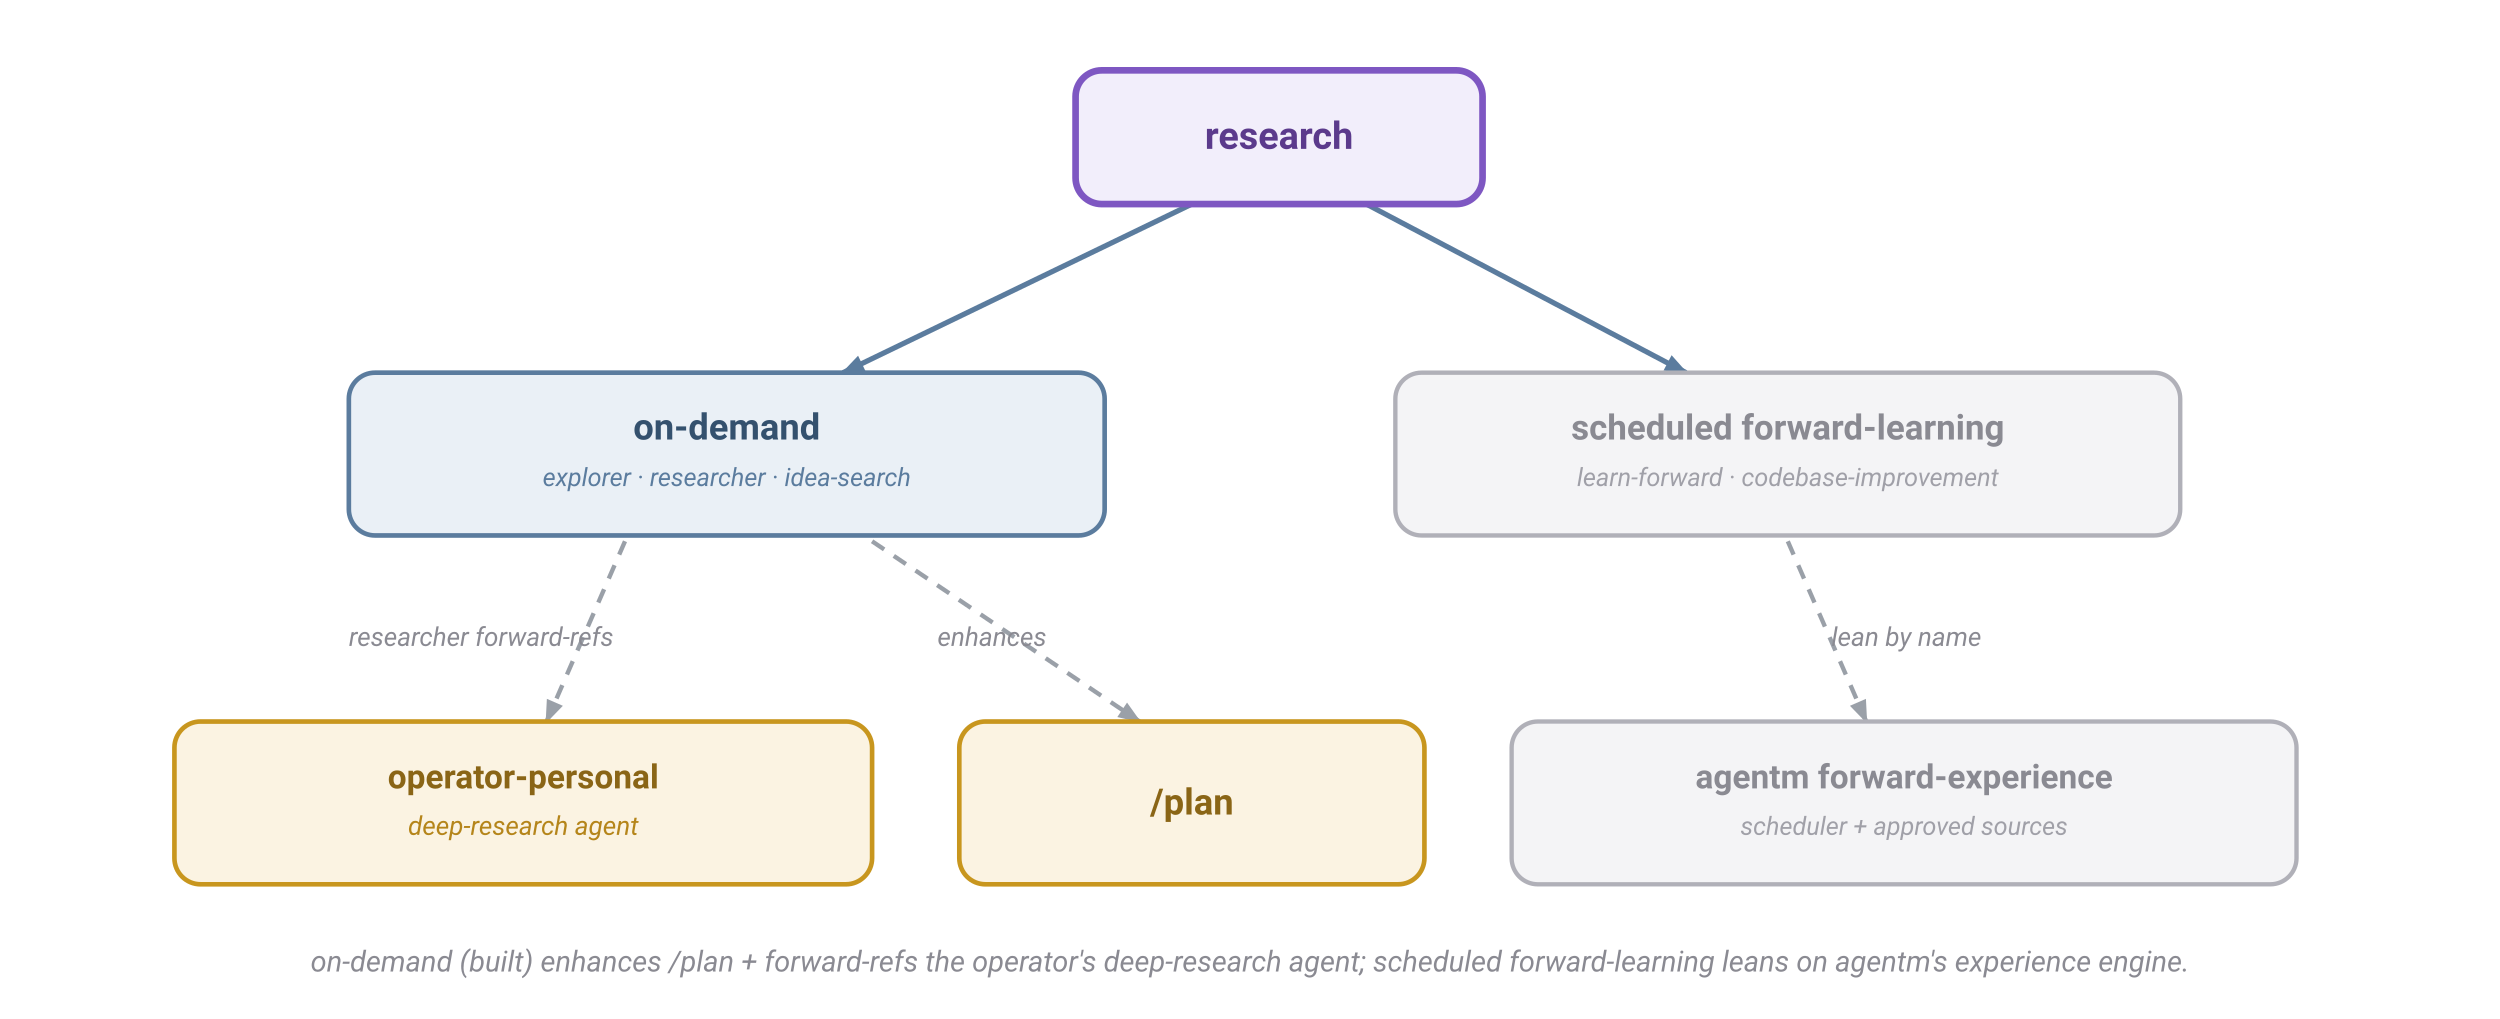
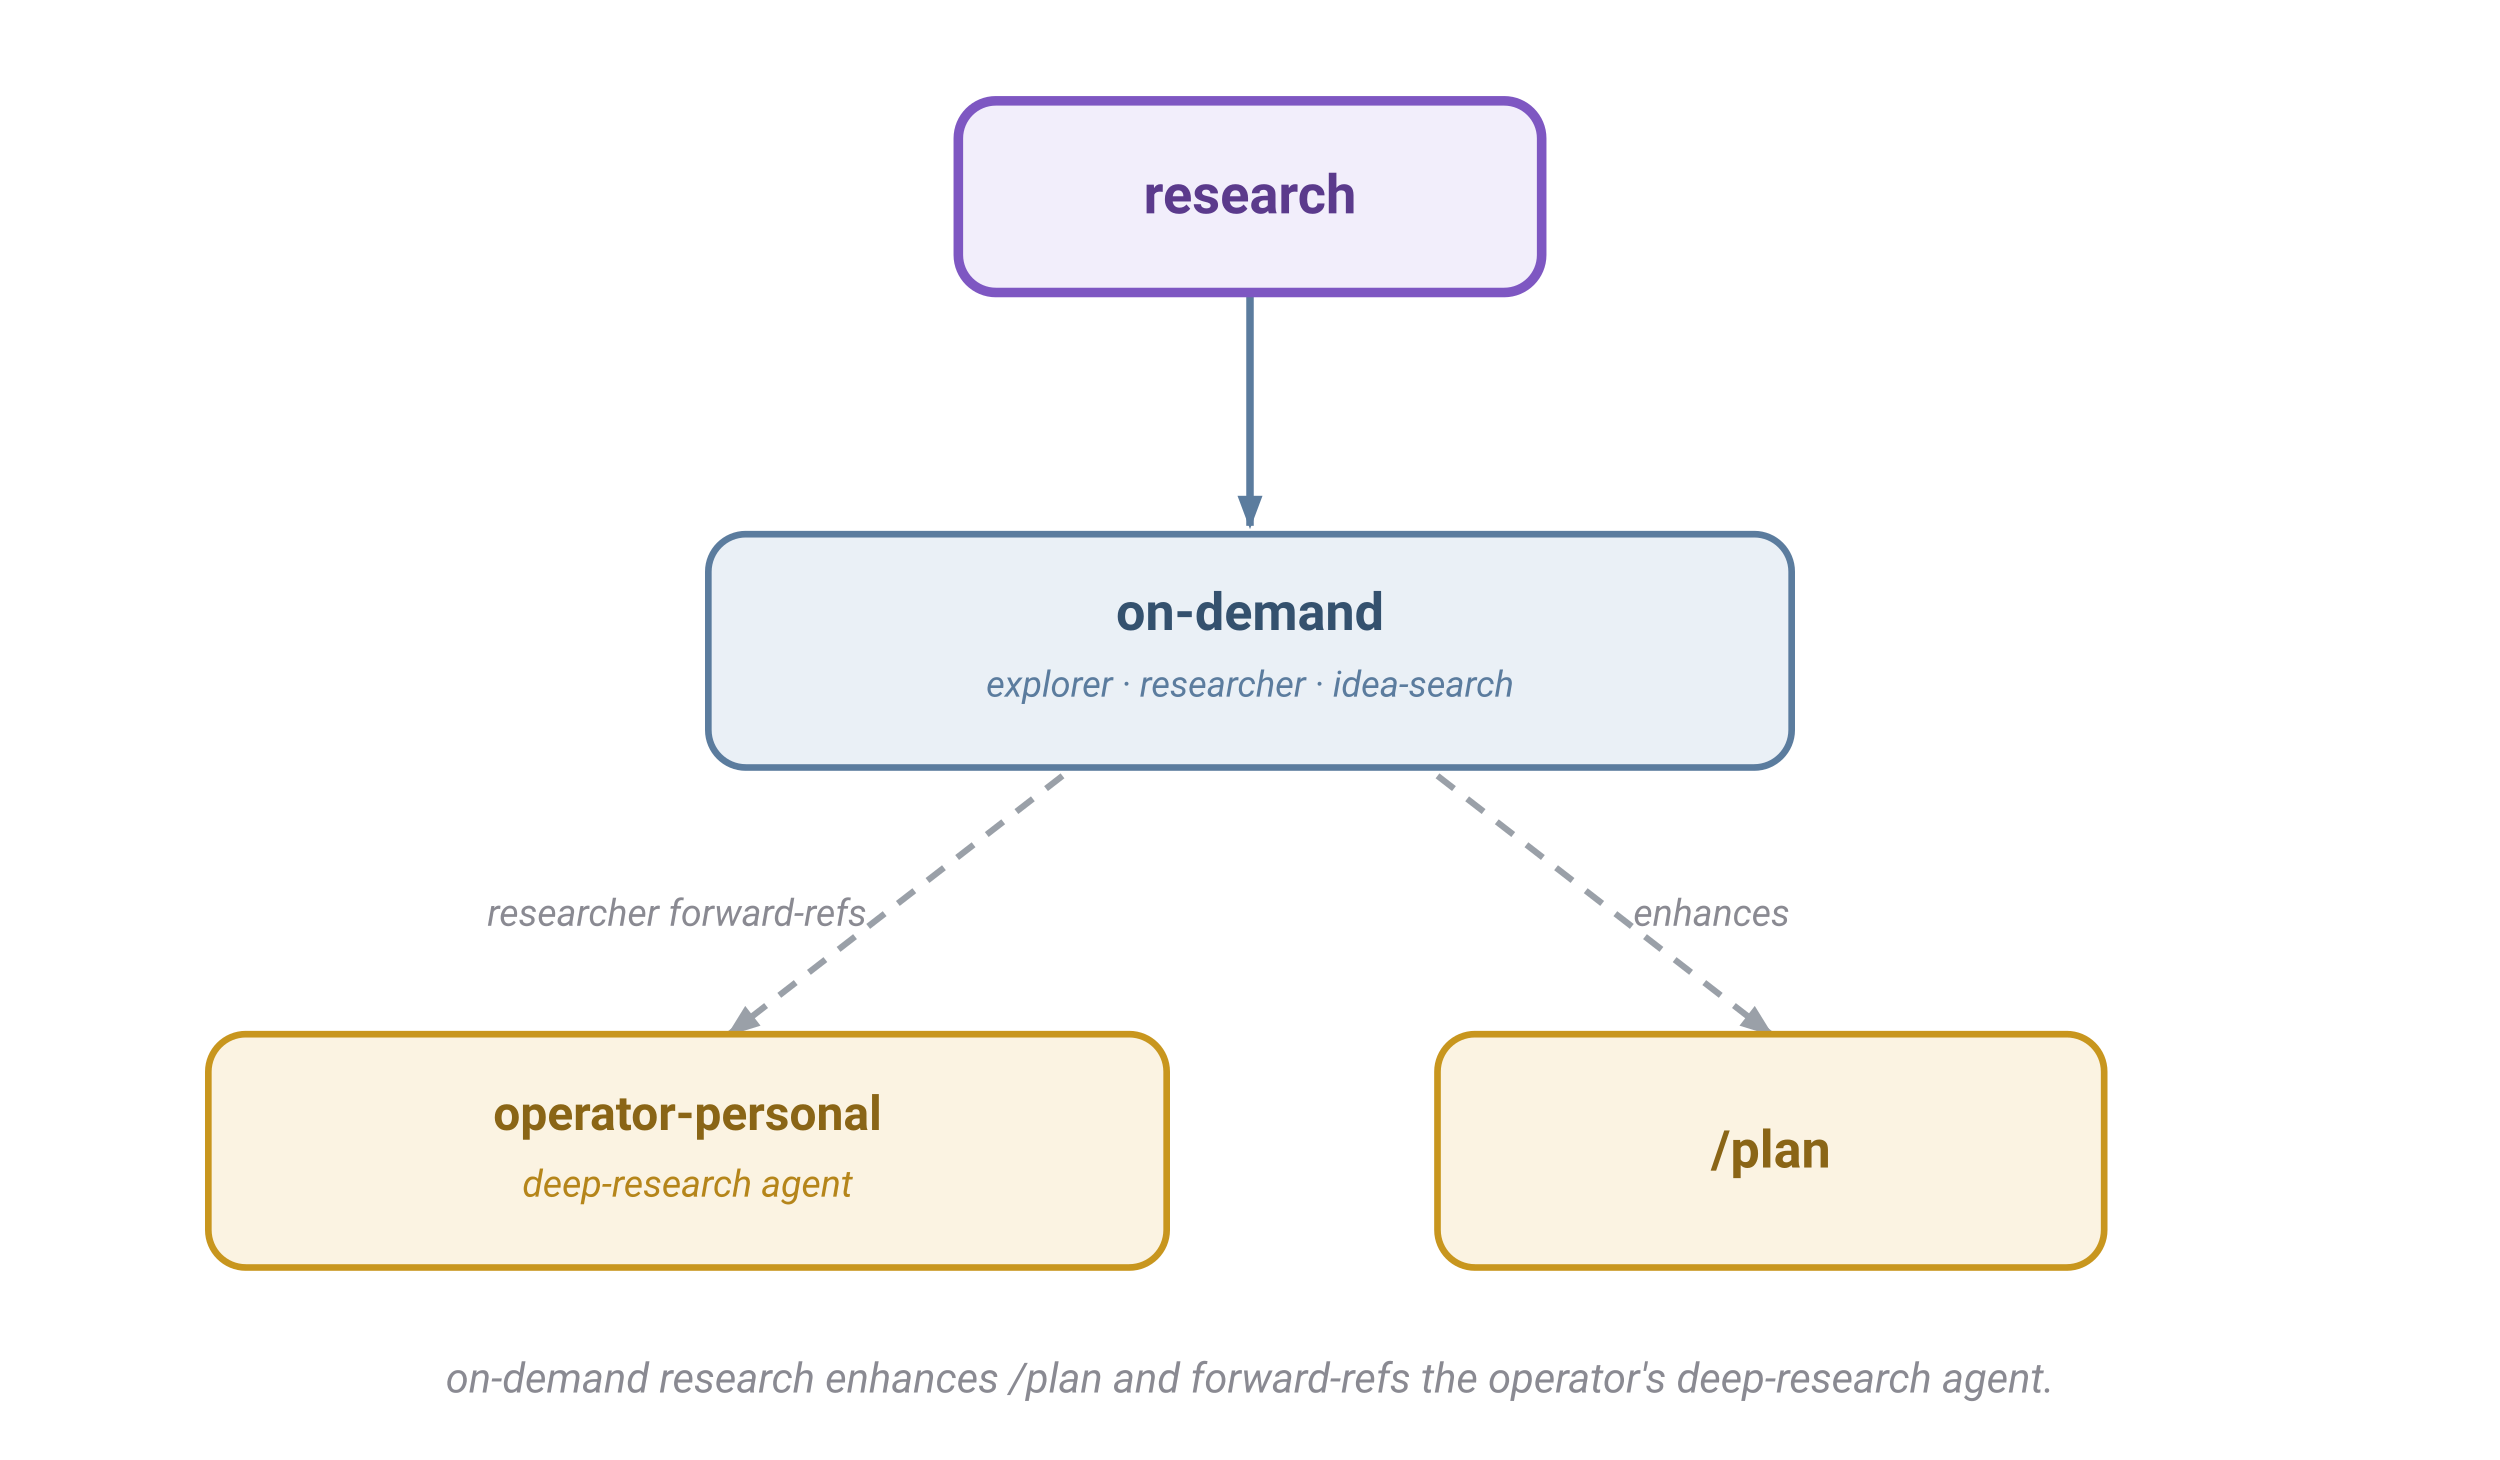
- <svg xmlns="http://www.w3.org/2000/svg" viewBox="0 0 860 350" width="1075" height="438" font-family="-apple-system, BlinkMacSystemFont, 'Segoe UI', Roboto, sans-serif">
+ <svg xmlns="http://www.w3.org/2000/svg" viewBox="0 0 600 350" width="750" height="438" font-family="-apple-system, BlinkMacSystemFont, 'Segoe UI', Roboto, sans-serif">
  <defs>
    <marker id="s" markerWidth="10" markerHeight="10" refX="7.2" refY="3" orient="auto" markerUnits="userSpaceOnUse">
      <path d="M0,0 L8,3 L0,6 Z" fill="#5B7C9E" />
    </marker>
    <marker id="r" markerWidth="10" markerHeight="10" refX="7.2" refY="3" orient="auto" markerUnits="userSpaceOnUse">
      <path d="M0,0 L8,3 L0,6 Z" fill="#9aa0a8" />
    </marker>
  </defs>
  <g stroke="#5B7C9E" stroke-width="1.8" fill="none" marker-end="url(#s)">
-     <path d="M410,70 L290,128" />
-     <path d="M470,70 L580,128" />
+     <path d="M300,70 L300,126" />
  </g>
  <g stroke="#9aa0a8" stroke-width="1.5" stroke-dasharray="5 4" fill="none" marker-end="url(#r)">
-     <path d="M215,186 L188,248" />
-     <path d="M300,186 L392,248" />
-     <path d="M615,186 L642,248" />
+     <path d="M255,186 L175,248" />
+     <path d="M345,186 L425,248" />
  </g>
-   <text x="120" y="222" font-size="9" font-style="italic" fill="#8a8a92">researcher forward-refs</text>
-   <text x="360" y="222" text-anchor="end" font-size="9" font-style="italic" fill="#8a8a92">enhances</text>
-   <text x="630" y="222" font-size="9" font-style="italic" fill="#8a8a92">lean by name</text>
-   <rect x="370" y="24" width="140" height="46" rx="9" fill="#F2EEFB" stroke="#7E57C2" stroke-width="2.3" />
-   <text x="440" y="51" text-anchor="middle" font-size="13" font-weight="700" fill="#5b3a8c">research</text>
-   <rect x="120" y="128" width="260" height="56" rx="9" fill="#EAF0F6" stroke="#5B7C9E" stroke-width="1.6" />
-   <text x="250" y="151" text-anchor="middle" font-size="12.5" font-weight="600" fill="#34516e">on-demand</text>
-   <text x="250" y="167" text-anchor="middle" font-size="8.7" font-style="italic" fill="#5B7C9E">explorer · researcher · idea-search</text>
-   <rect x="480" y="128" width="270" height="56" rx="9" fill="#F4F4F6" stroke="#B0B0B8" stroke-width="1.5" />
-   <text x="615" y="151" text-anchor="middle" font-size="12" font-weight="600" fill="#8a8a92">scheduled forward-learning</text>
-   <text x="615" y="167" text-anchor="middle" font-size="8.7" font-style="italic" fill="#a0a0a8">learn-forward · codebase-improvement</text>
-   <rect x="60" y="248" width="240" height="56" rx="9" fill="#FBF3E2" stroke="#C8961E" stroke-width="1.6" />
-   <text x="180" y="271" text-anchor="middle" font-size="11.5" font-weight="600" fill="#8a6516">operator-personal</text>
-   <text x="180" y="287" text-anchor="middle" font-size="9" font-style="italic" fill="#b5851a">deep-research agent</text>
-   <rect x="330" y="248" width="160" height="56" rx="9" fill="#FBF3E2" stroke="#C8961E" stroke-width="1.6" />
-   <text x="410" y="280" text-anchor="middle" font-size="12.5" font-weight="600" fill="#8a6516">/plan</text>
-   <rect x="520" y="248" width="270" height="56" rx="9" fill="#F4F4F6" stroke="#B0B0B8" stroke-width="1.5" />
-   <text x="655" y="271" text-anchor="middle" font-size="11.5" font-weight="600" fill="#8a8a92">agentm forward-experience</text>
-   <text x="655" y="287" text-anchor="middle" font-size="8.7" font-style="italic" fill="#a0a0a8">scheduler + approved sources</text>
-   <text x="430" y="334" text-anchor="middle" font-size="10" font-style="italic" fill="#8a8a92">on-demand (built) enhances /plan + forward-refs the operator's deep-research agent; scheduled forward-learning leans on agentm's experience engine.</text>
+   <text x="208" y="222" text-anchor="end" font-size="9" font-style="italic" fill="#8a8a92">researcher forward-refs</text>
+   <text x="392" y="222" font-size="9" font-style="italic" fill="#8a8a92">enhances</text>
+   <rect x="230" y="24" width="140" height="46" rx="9" fill="#F2EEFB" stroke="#7E57C2" stroke-width="2.3" />
+   <text x="300" y="51" text-anchor="middle" font-size="13" font-weight="700" fill="#5b3a8c">research</text>
+   <rect x="170" y="128" width="260" height="56" rx="9" fill="#EAF0F6" stroke="#5B7C9E" stroke-width="1.6" />
+   <text x="300" y="151" text-anchor="middle" font-size="12.5" font-weight="600" fill="#34516e">on-demand</text>
+   <text x="300" y="167" text-anchor="middle" font-size="8.7" font-style="italic" fill="#5B7C9E">explorer · researcher · idea-search</text>
+   <rect x="50" y="248" width="230" height="56" rx="9" fill="#FBF3E2" stroke="#C8961E" stroke-width="1.6" />
+   <text x="165" y="271" text-anchor="middle" font-size="11.5" font-weight="600" fill="#8a6516">operator-personal</text>
+   <text x="165" y="287" text-anchor="middle" font-size="9" font-style="italic" fill="#b5851a">deep-research agent</text>
+   <rect x="345" y="248" width="160" height="56" rx="9" fill="#FBF3E2" stroke="#C8961E" stroke-width="1.6" />
+   <text x="425" y="280" text-anchor="middle" font-size="12.5" font-weight="600" fill="#8a6516">/plan</text>
+   <text x="300" y="334" text-anchor="middle" font-size="10" font-style="italic" fill="#8a8a92">on-demand research enhances /plan and forward-refs the operator's deep-research agent.</text>
</svg>
